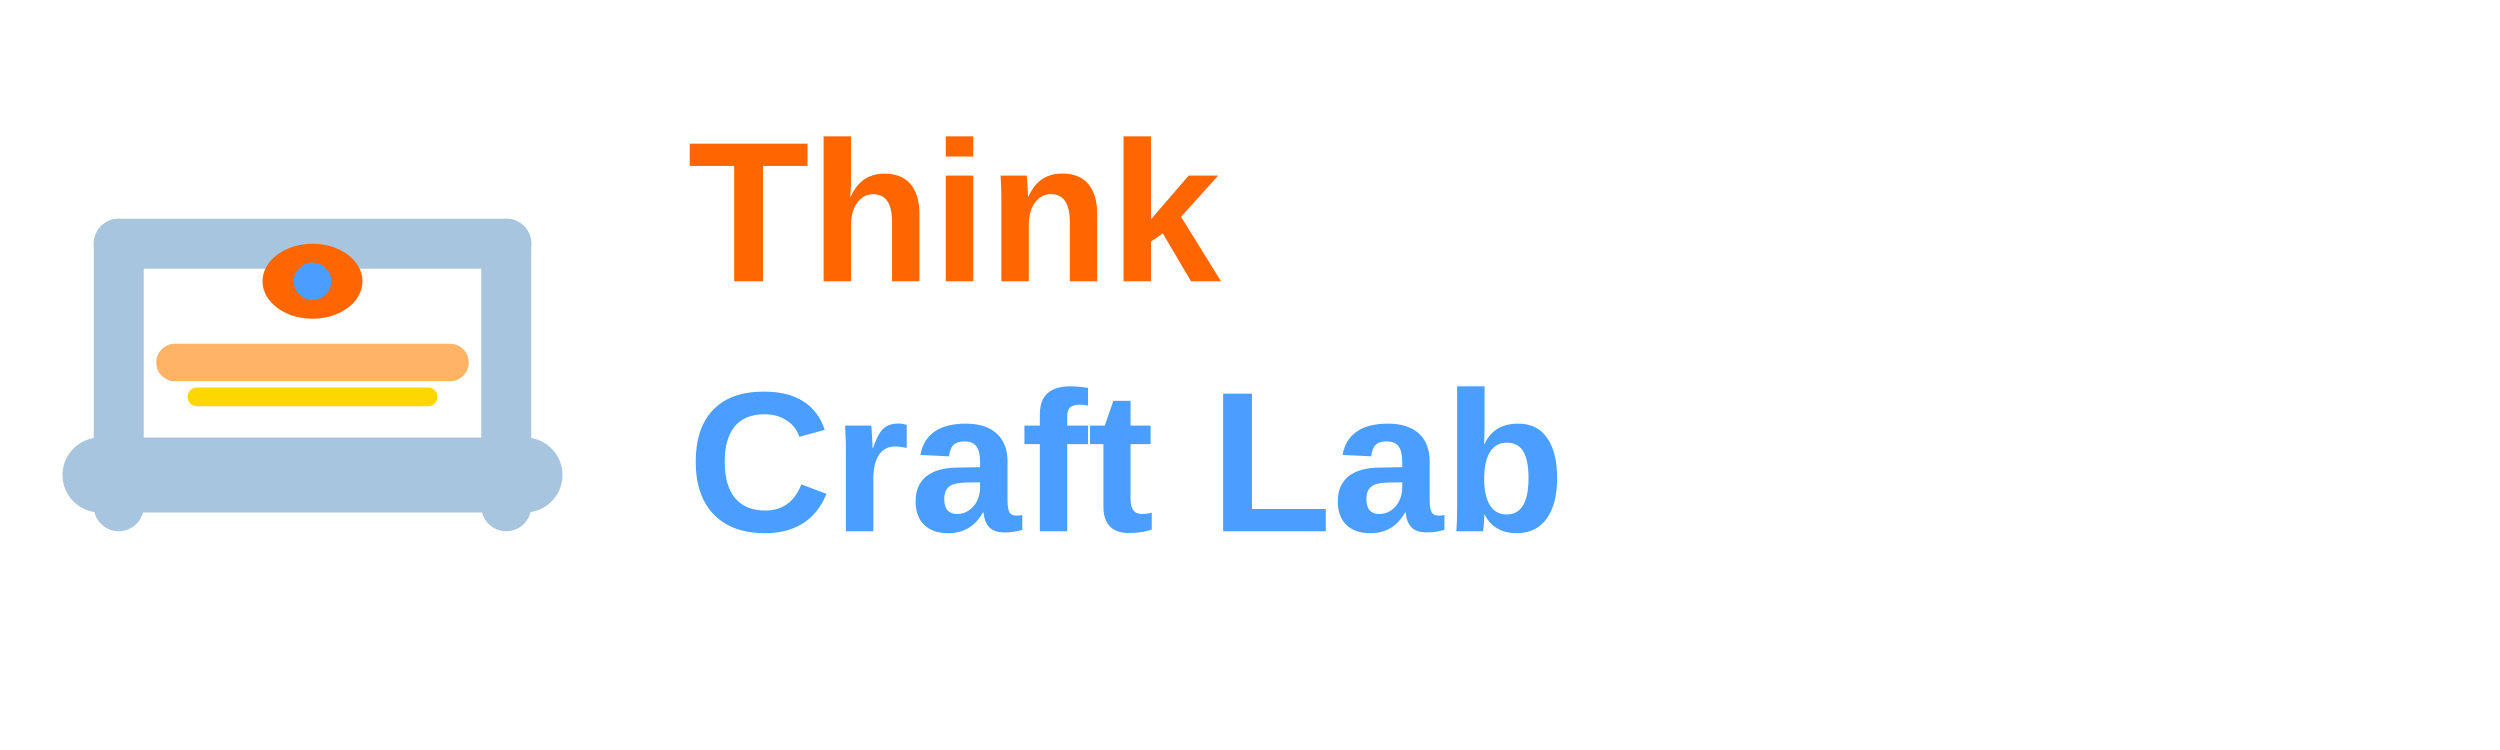
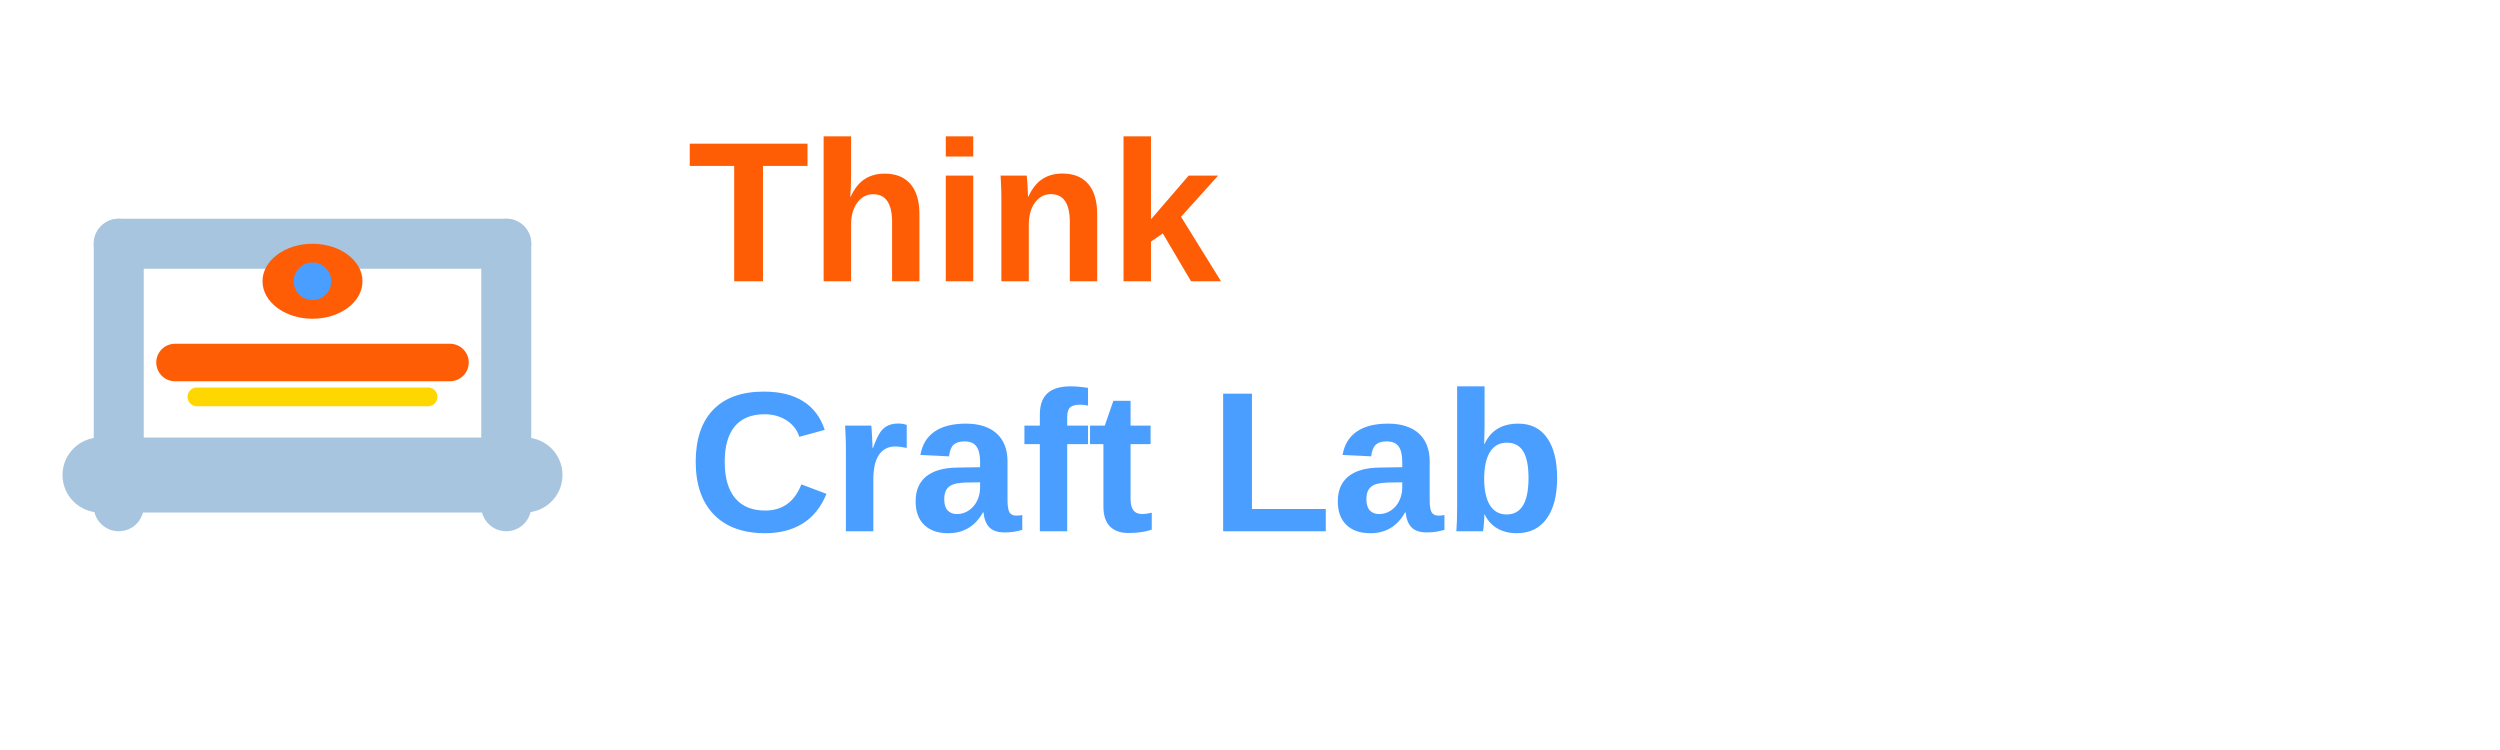
<svg xmlns="http://www.w3.org/2000/svg" width="400" height="120" viewBox="0 0 400 120" fill="none">
  <g transform="translate(10, 20)">
    <rect x="0" y="50" width="80" height="12" fill="#A8C5E0" rx="6" />
    <rect x="5" y="15" width="8" height="50" fill="#A8C5E0" rx="4" />
    <rect x="67" y="15" width="8" height="50" fill="#A8C5E0" rx="4" />
    <rect x="5" y="15" width="70" height="8" fill="#A8C5E0" rx="4" />
-     <rect x="15" y="35" width="50" height="6" fill="#FFB366" rx="3" />
-     <ellipse cx="40" cy="25" rx="8" ry="6" fill="#FF6600" />
+     <rect x="15" y="35" width="50" height="6" fill="#FF5D05" rx="3" />
+     <ellipse cx="40" cy="25" rx="8" ry="6" fill="#FF5D05" />
    <circle cx="40" cy="25" r="3" fill="#4A9EFF" />
    <rect x="20" y="42" width="40" height="3" fill="#FFD700" rx="1.5" />
  </g>
-   <text x="110" y="45" font-family="Arial, sans-serif" font-size="32" font-weight="bold" fill="#FF6600">Think</text>
+   <text x="110" y="45" font-family="Arial, sans-serif" font-size="32" font-weight="bold" fill="#FF5D05">Think</text>
  <text x="110" y="85" font-family="Arial, sans-serif" font-size="32" font-weight="bold" fill="#4A9EFF">Craft Lab</text>
</svg>
